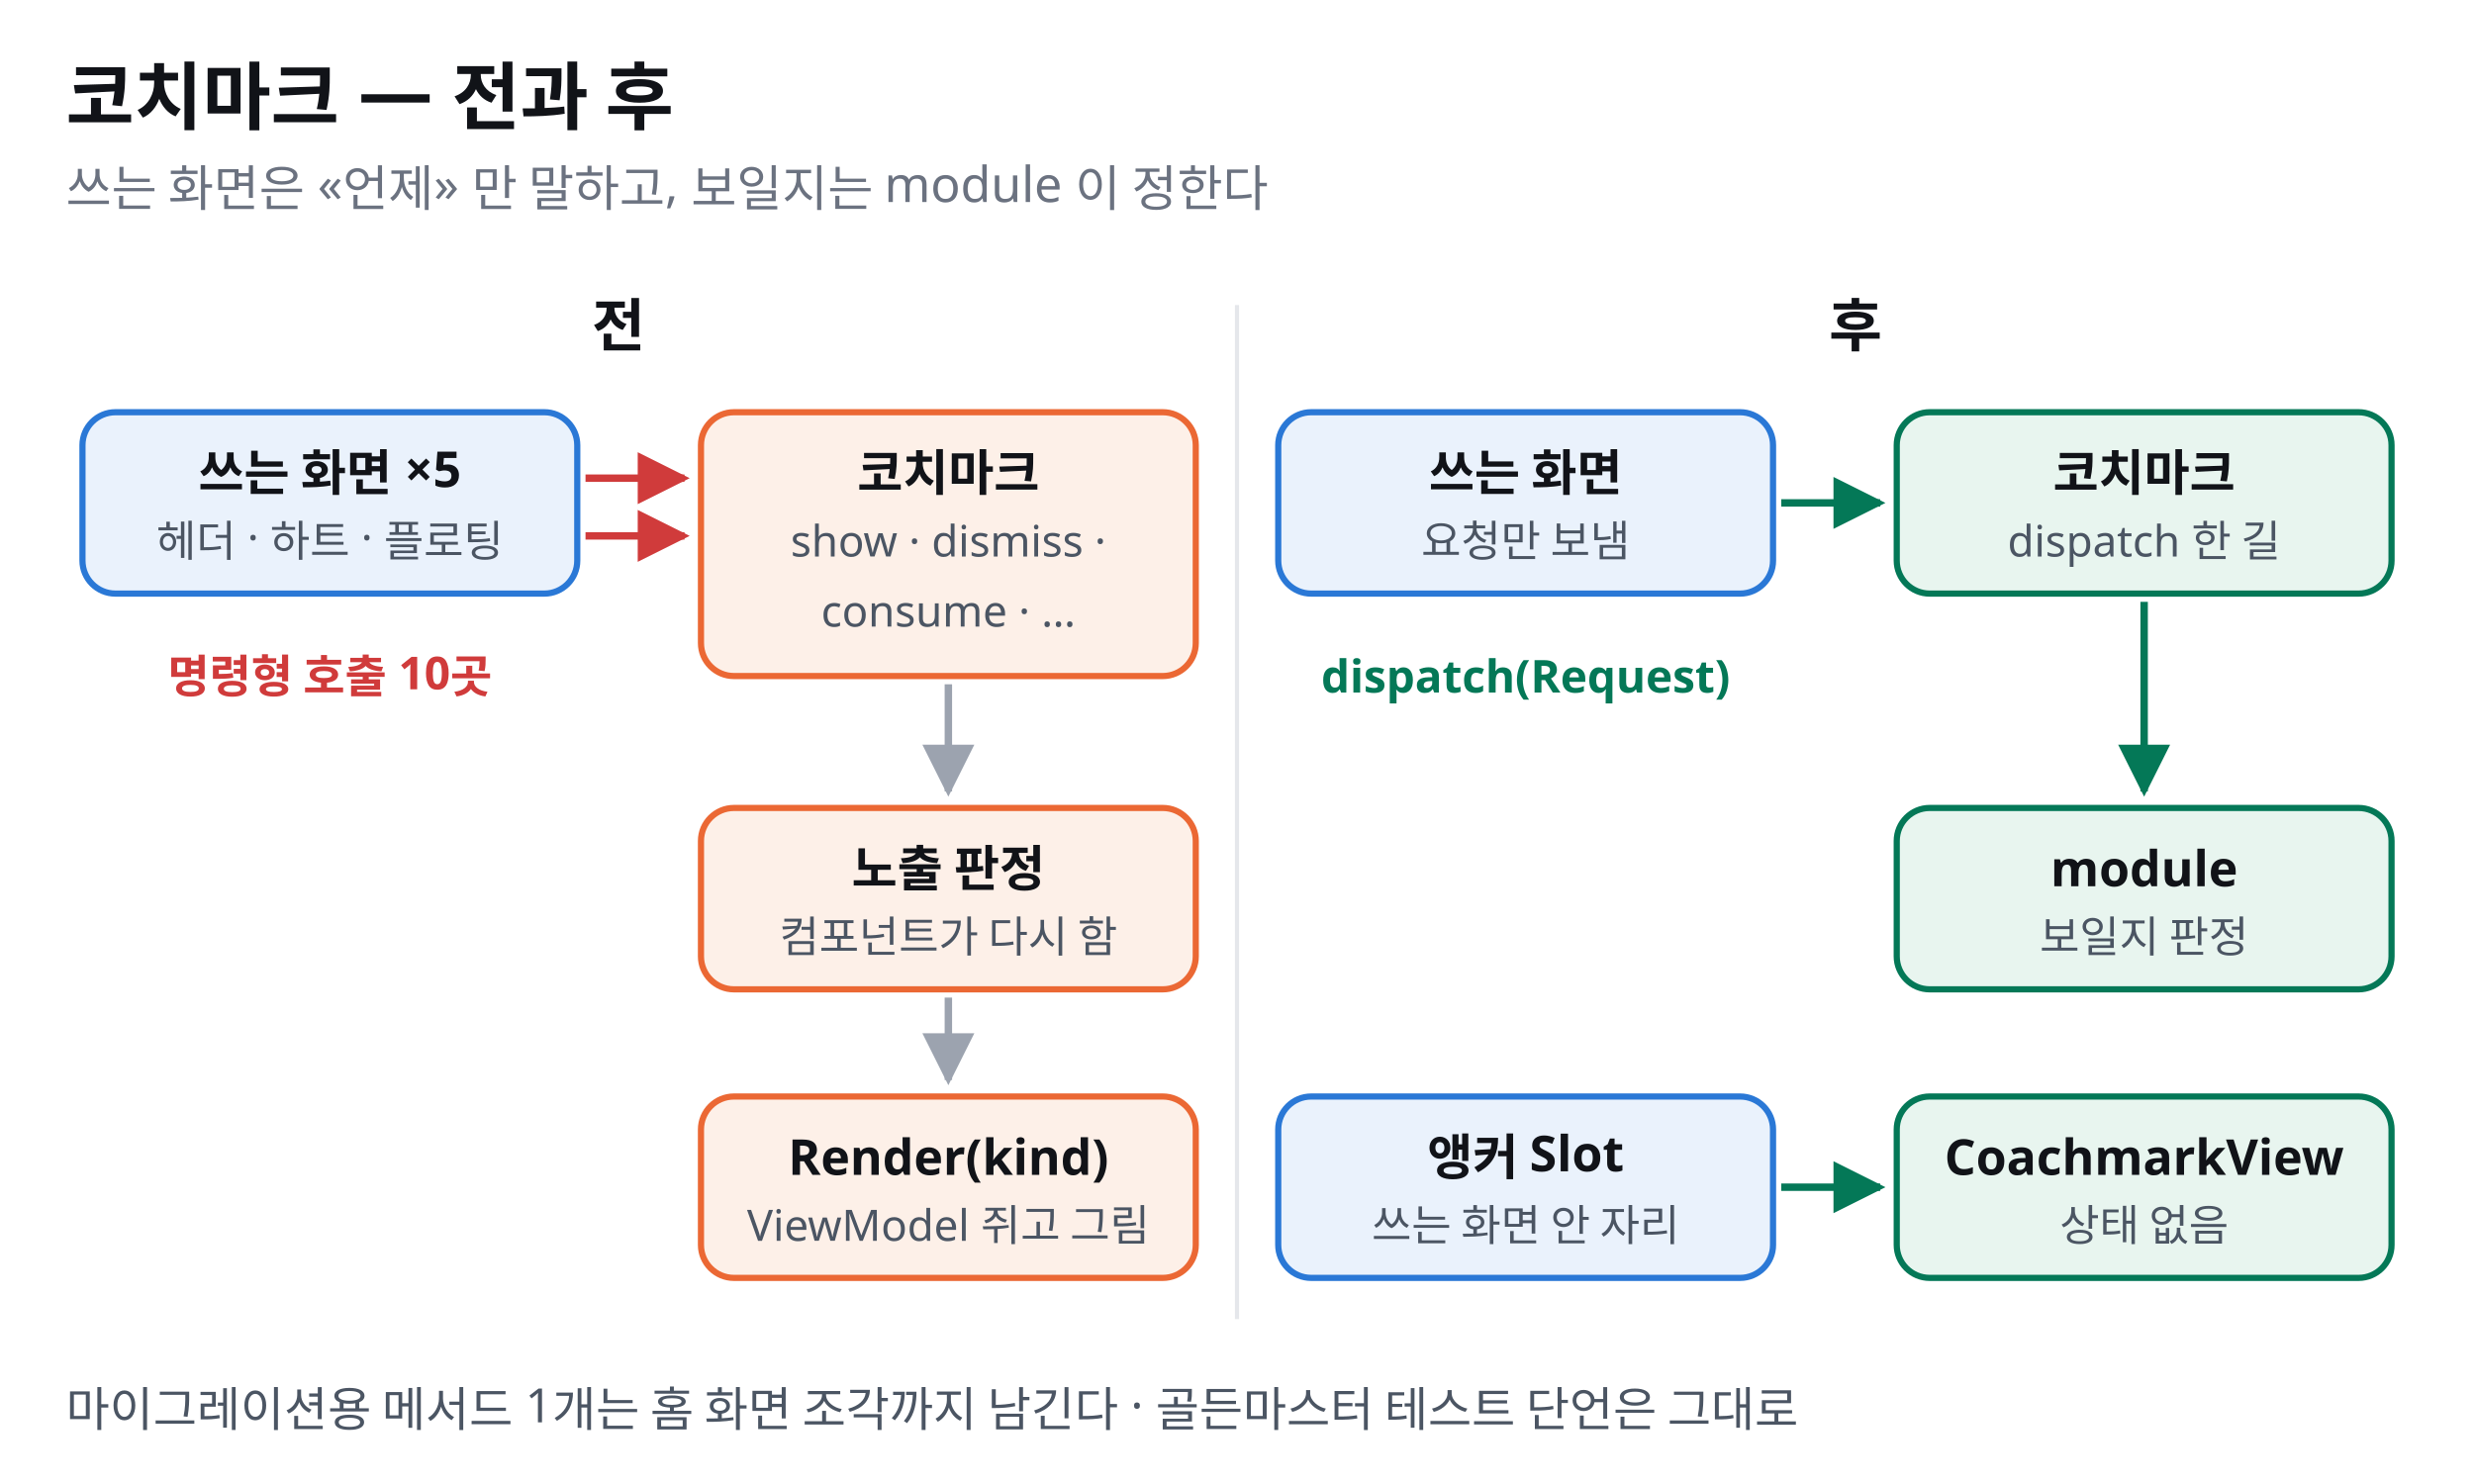
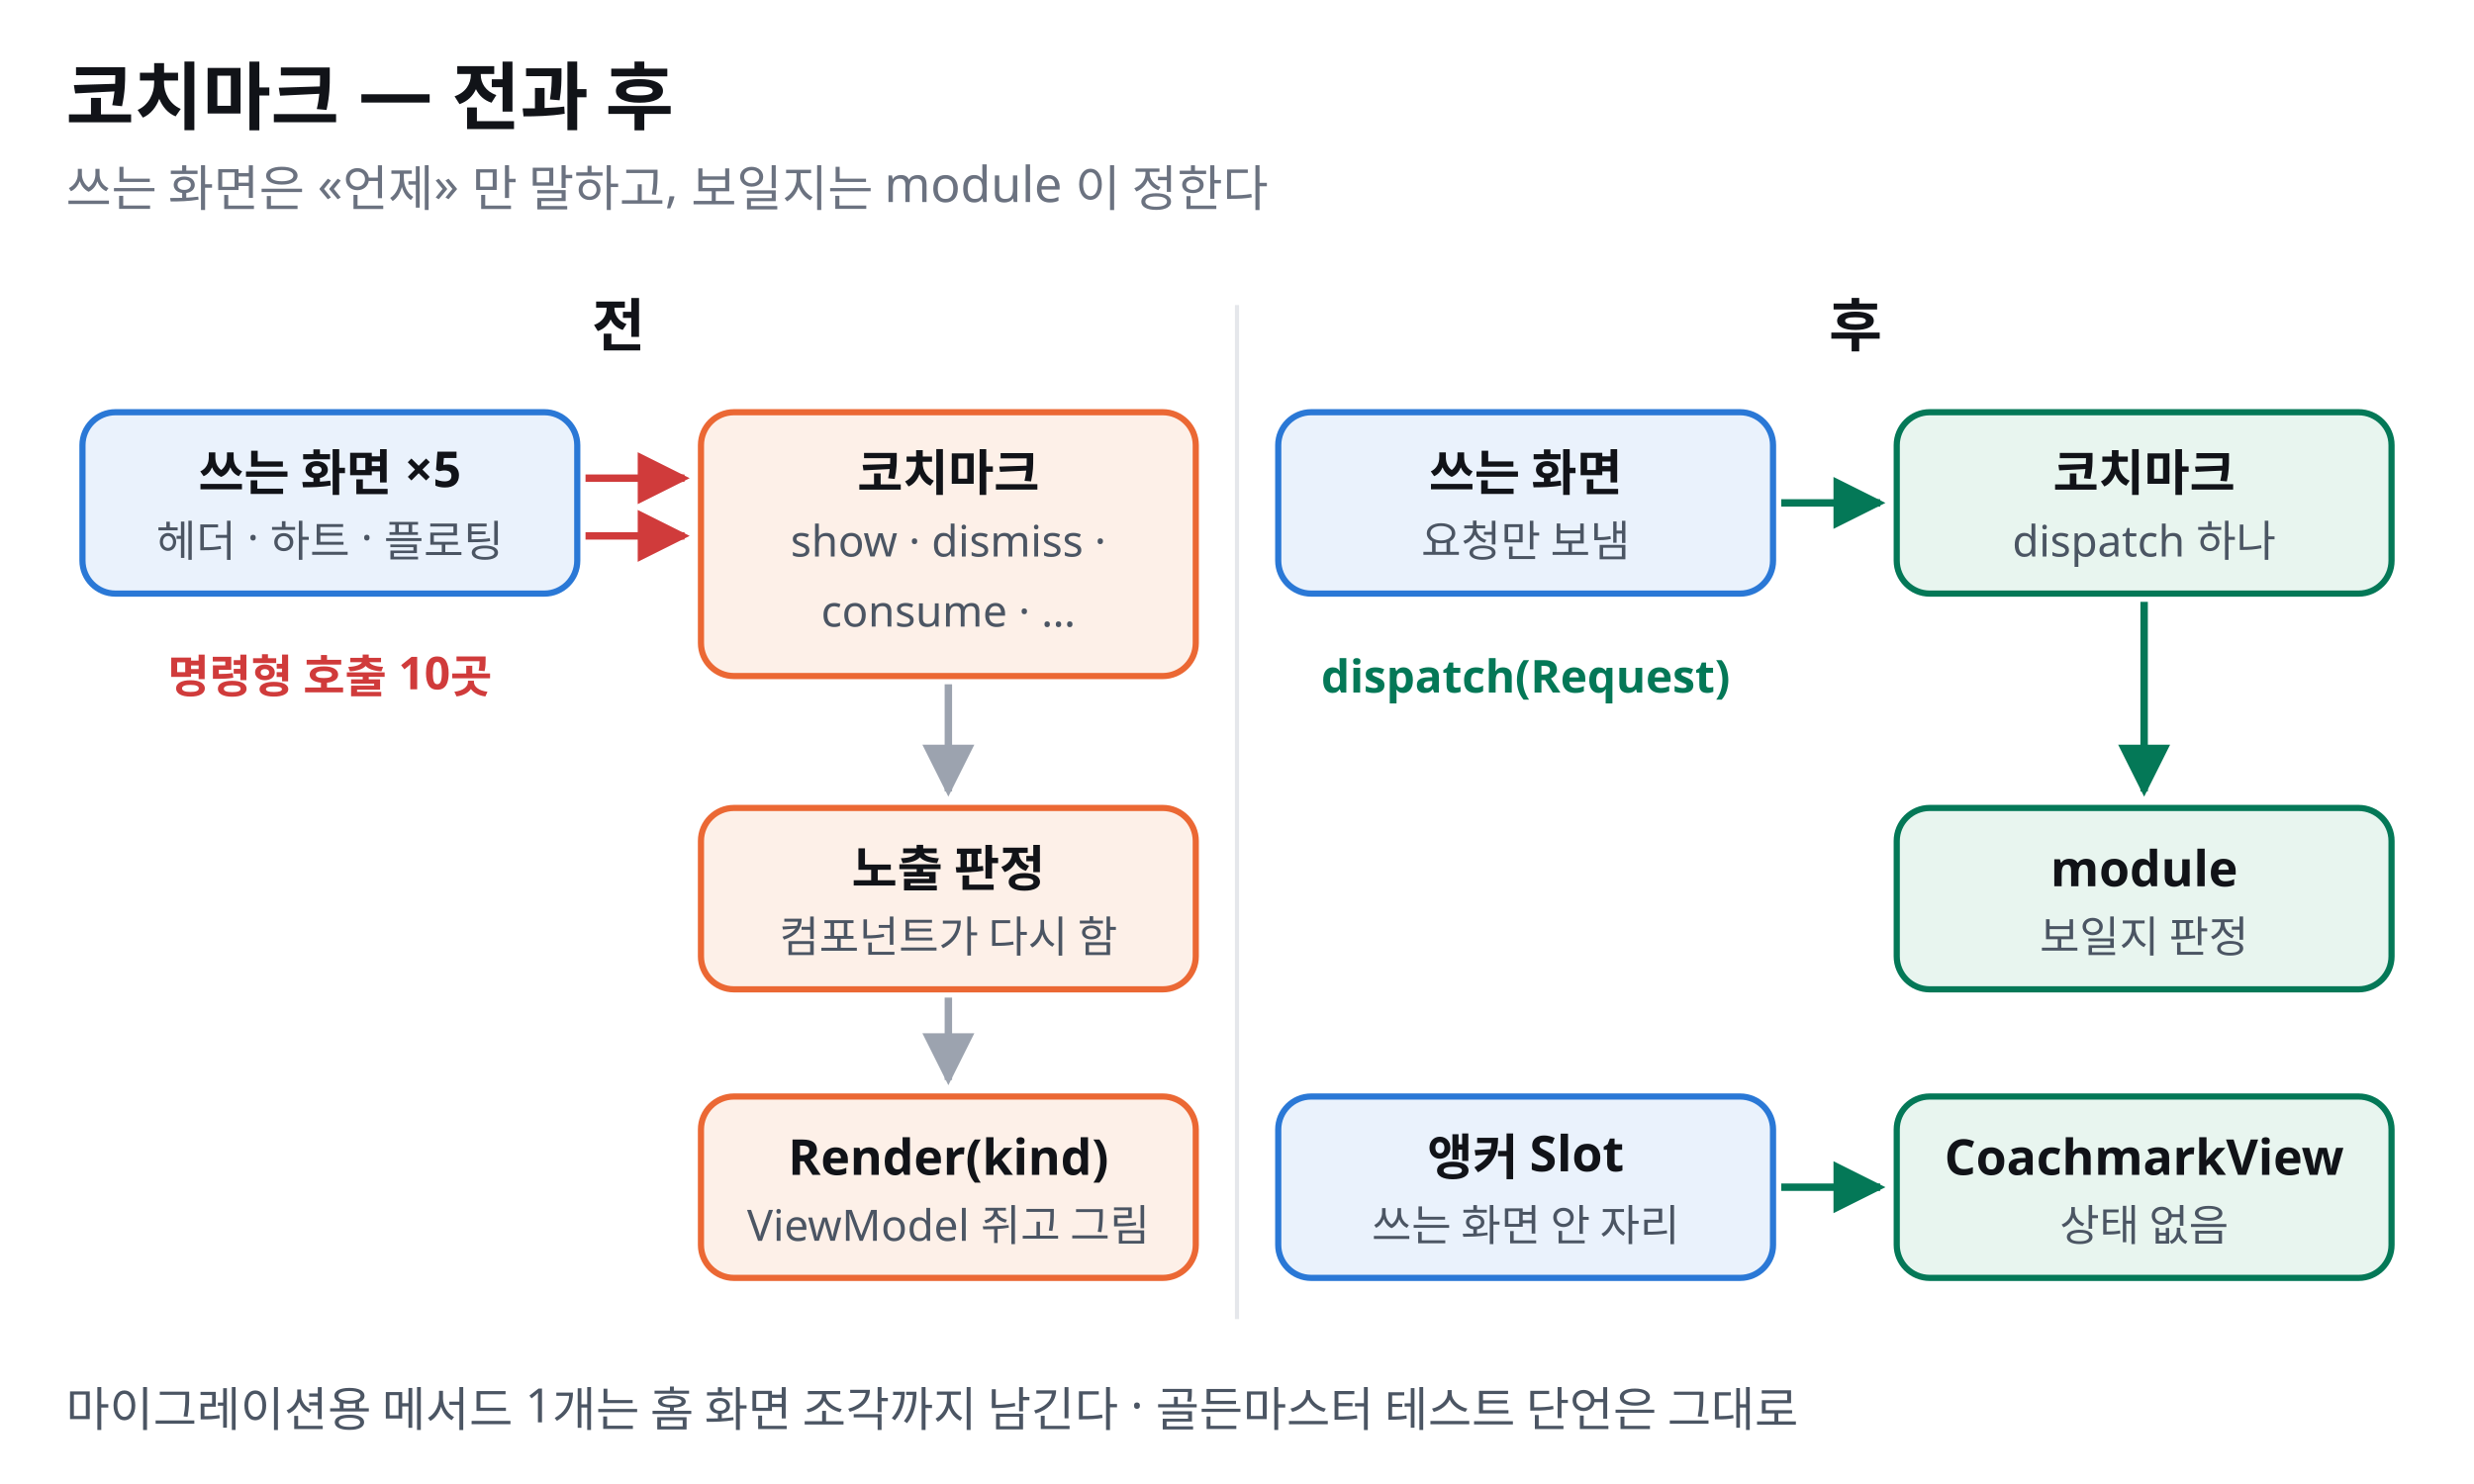
<svg xmlns="http://www.w3.org/2000/svg" viewBox="0 0 600 360" width="600" height="360" role="img" aria-labelledby="t d">
  <rect width="600" height="360" fill="#ffffff" />
  <g font-family="Pretendard, 'Apple SD Gothic Neo', 'Noto Sans KR', 'Malgun Gothic', sans-serif">
    <defs>
      <marker id="c-r" viewBox="0 0 10 10" refX="9" refY="5" markerWidth="7" markerHeight="7" orient="auto-start-reverse">
        <path d="M0,0 L10,5 L0,10 z" fill="#d03b3b" />
      </marker>
      <marker id="c-g" viewBox="0 0 10 10" refX="9" refY="5" markerWidth="7" markerHeight="7" orient="auto-start-reverse">
        <path d="M0,0 L10,5 L0,10 z" fill="#047857" />
      </marker>
      <marker id="c-gray" viewBox="0 0 10 10" refX="9" refY="5" markerWidth="7" markerHeight="7" orient="auto-start-reverse">
        <path d="M0,0 L10,5 L0,10 z" fill="#9ca3af" />
      </marker>
    </defs>
    <text x="16" y="30" font-size="18" fill="#111318" font-weight="700">코치마크 — 전과 후</text>
    <text x="16" y="50" font-size="12" fill="#6b7280">쓰는 화면은 «언제» 만 말하고, 보일지는 module 이 정한다</text>
    <text x="150" y="84" font-size="14" fill="#111318" text-anchor="middle" font-weight="700">전</text>
    <rect x="20" y="100" width="120" height="44" rx="8" fill="#eaf2fc" stroke="#2a78d6" stroke-width="1.5" />
    <text x="80" y="119" font-size="12" fill="#111318" text-anchor="middle" font-weight="700">쓰는 화면 ×5</text>
    <text x="80" y="135" font-size="10.5" fill="#4b5563" text-anchor="middle">헤더 · 하트 · 플로팅</text>
    <rect x="170" y="100" width="120" height="64" rx="8" fill="#fdf0e8" stroke="#eb6834" stroke-width="1.5" />
    <text x="230" y="119" font-size="12" fill="#111318" text-anchor="middle" font-weight="700">코치마크</text>
    <text x="230" y="135" font-size="10.5" fill="#4b5563" text-anchor="middle">show · dismiss ·</text>
    <text x="230" y="152" font-size="10.5" fill="#4b5563" text-anchor="middle">consume · …</text>
    <line x1="142" y1="116" x2="166" y2="116" stroke="#d03b3b" stroke-width="1.8" marker-end="url(#c-r)" />
    <line x1="142" y1="130" x2="166" y2="130" stroke="#d03b3b" stroke-width="1.8" marker-end="url(#c-r)" />
    <text x="80" y="168" font-size="11" fill="#d03b3b" text-anchor="middle" font-weight="700">명령형 호출 10곳</text>
    <rect x="170" y="196" width="120" height="44" rx="8" fill="#fdf0e8" stroke="#eb6834" stroke-width="1.5" />
    <text x="230" y="215" font-size="12" fill="#111318" text-anchor="middle" font-weight="700">노출 판정</text>
    <text x="230" y="231" font-size="10.5" fill="#4b5563" text-anchor="middle">컴포넌트가 다시 함</text>
    <line x1="230" y1="166" x2="230" y2="192" stroke="#9ca3af" stroke-width="1.8" marker-end="url(#c-gray)" />
    <rect x="170" y="266" width="120" height="44" rx="8" fill="#fdf0e8" stroke="#eb6834" stroke-width="1.5" />
    <text x="230" y="285" font-size="12" fill="#111318" text-anchor="middle" font-weight="700">Render(kind)</text>
    <text x="230" y="301" font-size="10.5" fill="#4b5563" text-anchor="middle">ViewModel 쥐고 그림</text>
    <line x1="230" y1="242" x2="230" y2="262" stroke="#9ca3af" stroke-width="1.8" marker-end="url(#c-gray)" />
    <text x="450" y="84" font-size="14" fill="#111318" text-anchor="middle" font-weight="700">후</text>
    <rect x="310" y="100" width="120" height="44" rx="8" fill="#eaf2fc" stroke="#2a78d6" stroke-width="1.5" />
    <text x="370" y="119" font-size="12" fill="#111318" text-anchor="middle" font-weight="700">쓰는 화면</text>
    <text x="370" y="135" font-size="10.5" fill="#4b5563" text-anchor="middle">요청만 보냄</text>
    <rect x="460" y="100" width="120" height="44" rx="8" fill="#e8f5ef" stroke="#047857" stroke-width="1.5" />
    <text x="520" y="119" font-size="12" fill="#111318" text-anchor="middle" font-weight="700">코치마크</text>
-     <text x="520" y="135" font-size="10.5" fill="#4b5563" text-anchor="middle">dispatch 한 길</text>
+     <text x="520" y="135" font-size="10.5" fill="#4b5563" text-anchor="middle">dispatch 하나</text>
    <line x1="432" y1="122" x2="456" y2="122" stroke="#047857" stroke-width="1.8" marker-end="url(#c-g)" />
    <text x="370" y="168" font-size="11" fill="#047857" text-anchor="middle" font-weight="700">dispatch(Request)</text>
    <rect x="460" y="196" width="120" height="44" rx="8" fill="#e8f5ef" stroke="#047857" stroke-width="1.5" />
    <text x="520" y="215" font-size="12" fill="#111318" text-anchor="middle" font-weight="700">module</text>
    <text x="520" y="231" font-size="10.5" fill="#4b5563" text-anchor="middle">보일지 판정</text>
    <line x1="520" y1="146" x2="520" y2="192" stroke="#047857" stroke-width="1.8" marker-end="url(#c-g)" />
    <rect x="310" y="266" width="120" height="44" rx="8" fill="#eaf2fc" stroke="#2a78d6" stroke-width="1.5" />
    <text x="370" y="285" font-size="12" fill="#111318" text-anchor="middle" font-weight="700">앵커 Slot</text>
    <text x="370" y="301" font-size="10.5" fill="#4b5563" text-anchor="middle">쓰는 화면 안 자리</text>
    <rect x="460" y="266" width="120" height="44" rx="8" fill="#e8f5ef" stroke="#047857" stroke-width="1.5" />
    <text x="520" y="285" font-size="12" fill="#111318" text-anchor="middle" font-weight="700">CoachmarkView</text>
    <text x="520" y="301" font-size="10.5" fill="#4b5563" text-anchor="middle">상태 없음</text>
    <line x1="432" y1="288" x2="456" y2="288" stroke="#047857" stroke-width="1.8" marker-end="url(#c-g)" />
    <line x1="300" x2="300" y1="74" y2="320" stroke="#e5e7eb" />
    <text x="16" y="346" font-size="11.5" fill="#4b5563">마이그레이션용 메서드 1개는 홈 화면 조각까지 남긴다 · 골든마스터 테스트 단언은 그대로</text>
  </g>
</svg>
